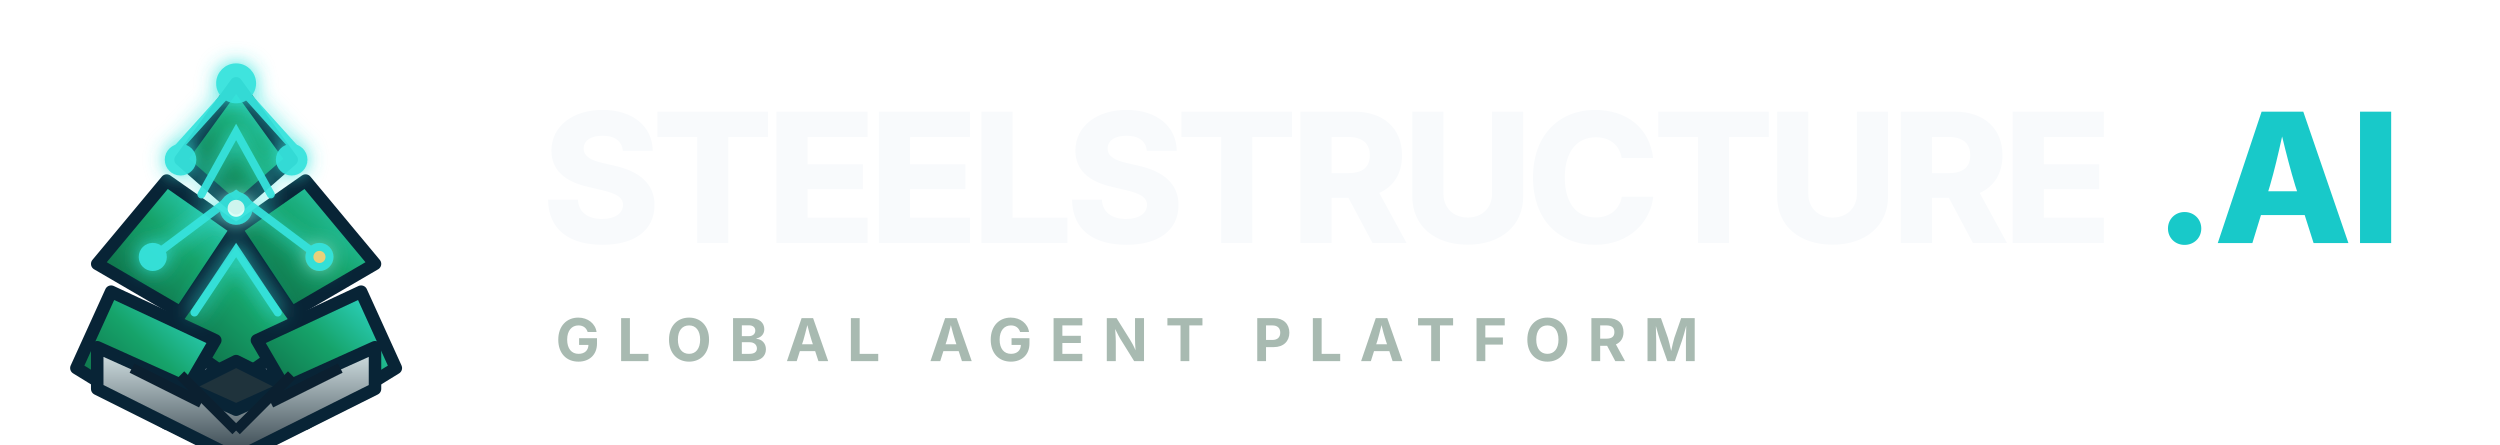
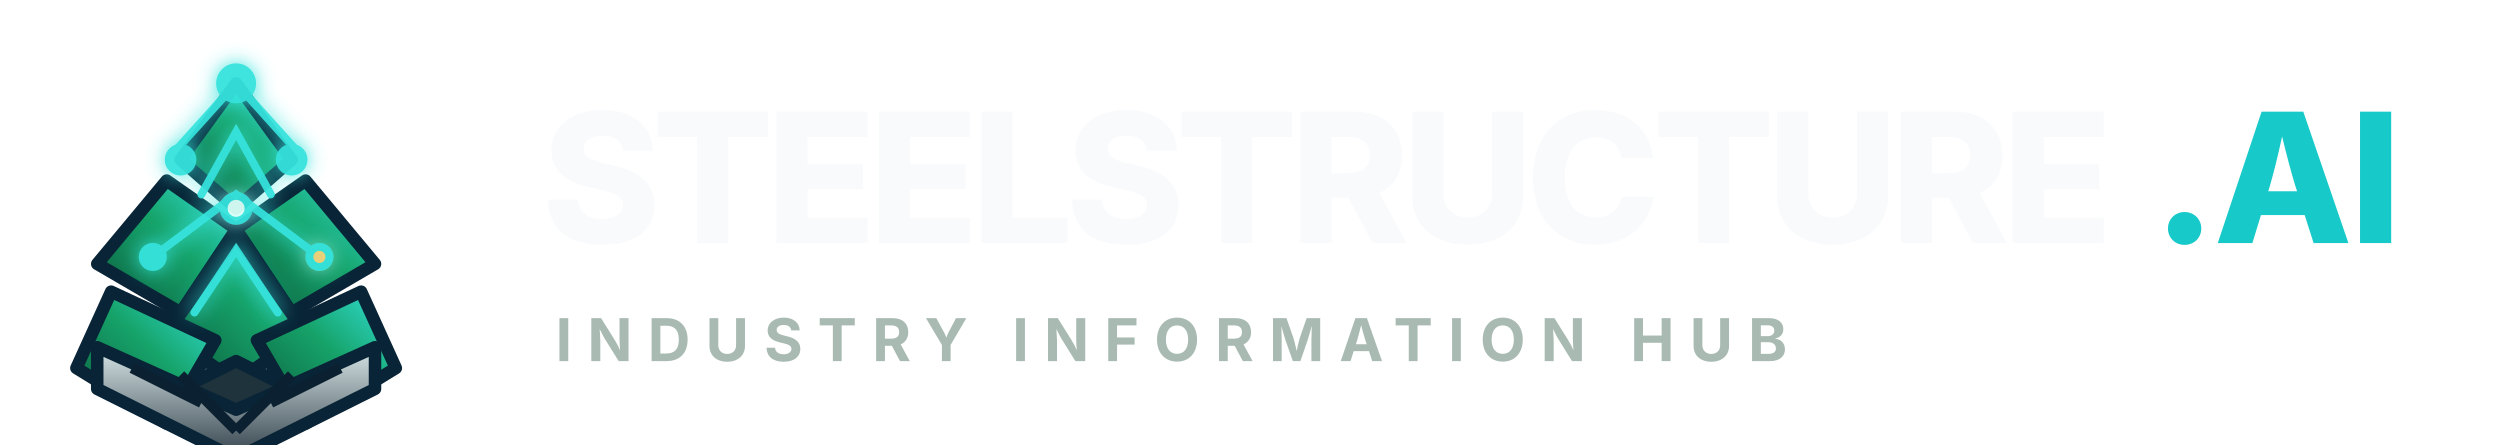
<svg xmlns="http://www.w3.org/2000/svg" width="360" height="64" viewBox="0 0 360 64" role="img" aria-label="STEELSTRUCTURE.AI logo dark">
  <defs>
    <linearGradient id="pine" x1="0" y1="1" x2="1" y2="0">
      <stop offset="0" stop-color="#0b5a3a" />
      <stop offset="0.55" stop-color="#16a36a" />
      <stop offset="1" stop-color="#34e3dc" />
    </linearGradient>
    <linearGradient id="steel" x1="0" y1="0" x2="0" y2="1">
      <stop offset="0" stop-color="#d8e6e8" />
      <stop offset="1" stop-color="#33424b" />
    </linearGradient>
    <filter id="glow" x="-60%" y="-60%" width="220%" height="220%">
      <feGaussianBlur stdDeviation="1.4" result="b" />
      <feMerge>
        <feMergeNode in="b" />
        <feMergeNode in="SourceGraphic" />
      </feMerge>
    </filter>
  </defs>
  <g transform="translate(6 5)">
    <g stroke="#082436" stroke-width="1.8" stroke-linejoin="round">
      <path d="M28 7 L20 18 L28 25 L36 18Z" fill="url(#pine)" />
      <path d="M18 21 L8 33 L20 40 L28 28Z" fill="url(#pine)" />
      <path d="M38 21 L48 33 L36 40 L28 28Z" fill="url(#pine)" />
      <path d="M28 29 L18 43 L28 50 L38 43Z" fill="url(#pine)" />
      <path d="M10 37 L5 48 L18 56 L25 44Z" fill="url(#pine)" />
      <path d="M46 37 L51 48 L38 56 L31 44Z" fill="url(#pine)" />
      <path d="M18 52 L28 61 L38 52 L28 47Z" fill="#1f333c" />
      <path d="M8 45 L28 54 L48 45 L48 51 L28 61 L8 51Z" fill="url(#steel)" />
      <path d="M13 48 L23 53 M43 48 L33 53 M20 49 L28 57 M36 49 L28 57" fill="none" stroke="#0b2030" stroke-width="1.5" />
    </g>
    <g filter="url(#glow)" stroke="#34e3dc" stroke-width="1.15" stroke-linecap="round" opacity="0.95">
      <path d="M19 17 L28 7 L37 17 M23 23 L28 14 L33 23 M16 32 L28 23 L40 32 M22 40 L28 31 L34 40" fill="none" />
      <circle cx="28" cy="7" r="2.3" fill="#34e3dc" />
      <circle cx="20" cy="18" r="1.7" fill="#34e3dc" />
      <circle cx="36" cy="18" r="1.7" fill="#34e3dc" />
      <circle cx="28" cy="25" r="1.8" fill="#d8fff7" />
      <circle cx="16" cy="32" r="1.45" fill="#34e3dc" />
      <circle cx="40" cy="32" r="1.45" fill="#f2d37b" />
    </g>
  </g>
  <g transform="translate(78 0)">
    <text x="0" y="35" font-family="Inter, Manrope, Avenir Next, Segoe UI, Arial, sans-serif" font-size="26" font-weight="820" letter-spacing="-1.1" fill="#f8fafc">STEELSTRUCTURE</text>
    <text x="232" y="35" font-family="Inter, Manrope, Avenir Next, Segoe UI, Arial, sans-serif" font-size="26" font-weight="820" letter-spacing="-0.4" fill="#18c9c9">.AI</text>
-     <text x="2" y="52" font-family="Inter, Manrope, Avenir Next, Segoe UI, Arial, sans-serif" font-size="8.5" font-weight="720" letter-spacing="2.5" fill="#a8bab1">GLOBAL AGENT PLATFORM</text>
+     <text x="2" y="52" font-family="Inter, Manrope, Avenir Next, Segoe UI, Arial, sans-serif" font-size="8.5" font-weight="720" letter-spacing="2.2" fill="#a8bab1">INDUSTRY INFORMATION HUB</text>
  </g>
</svg>
